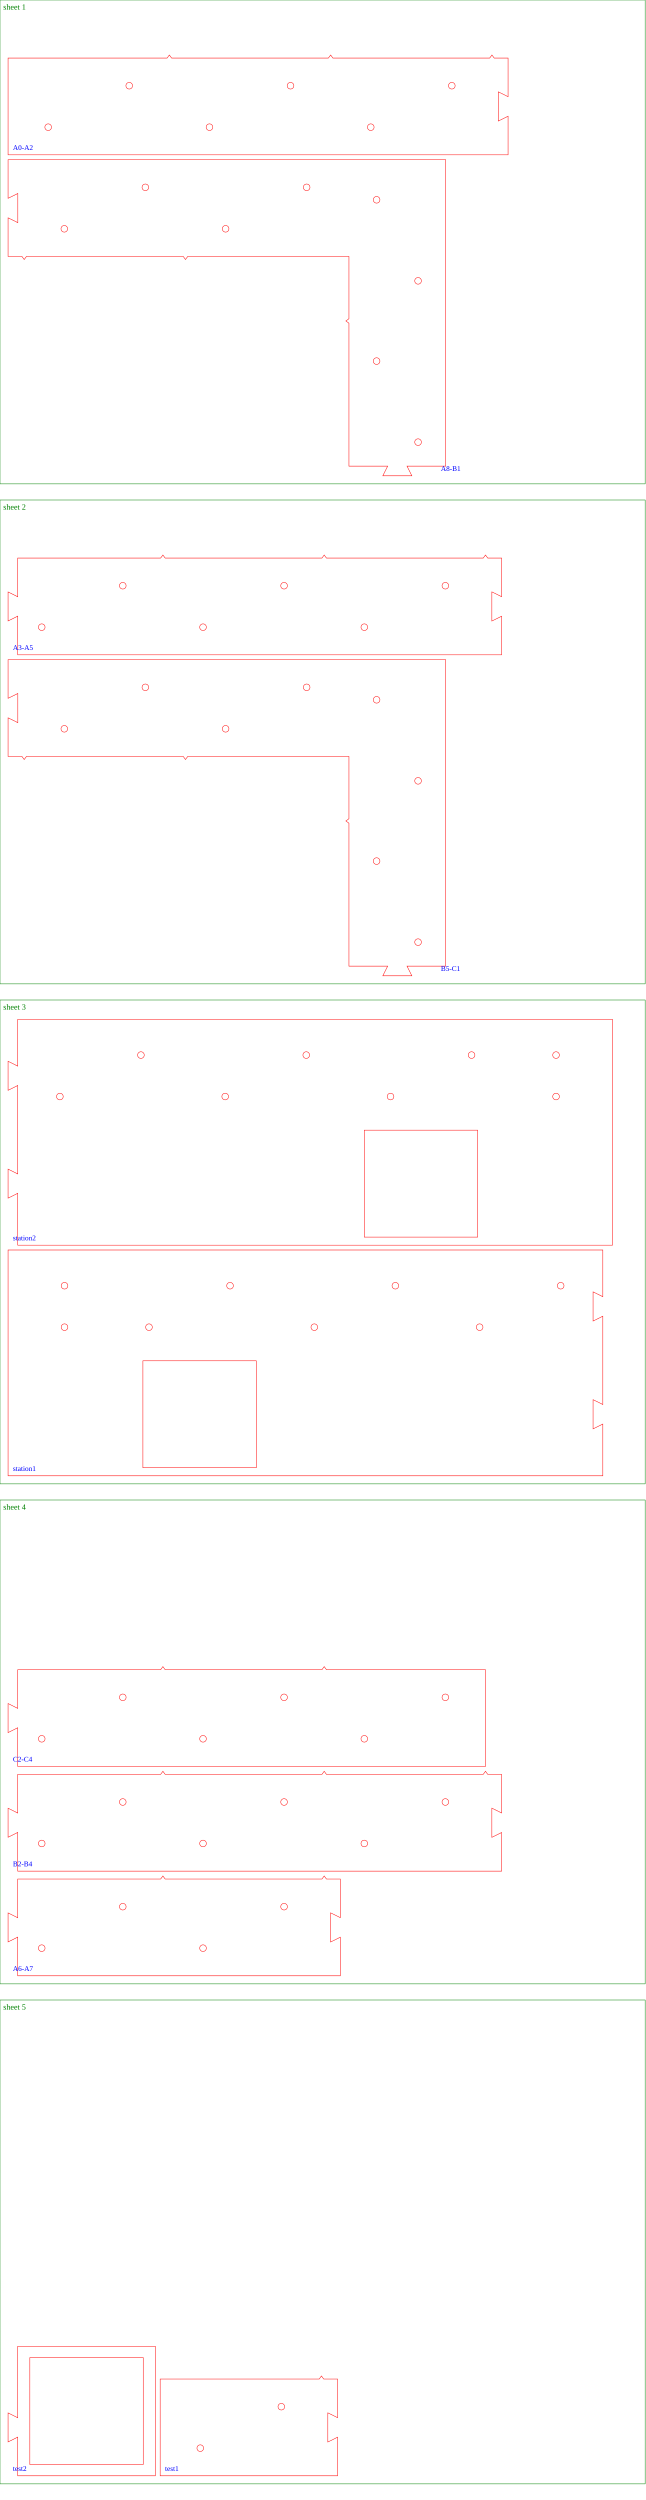
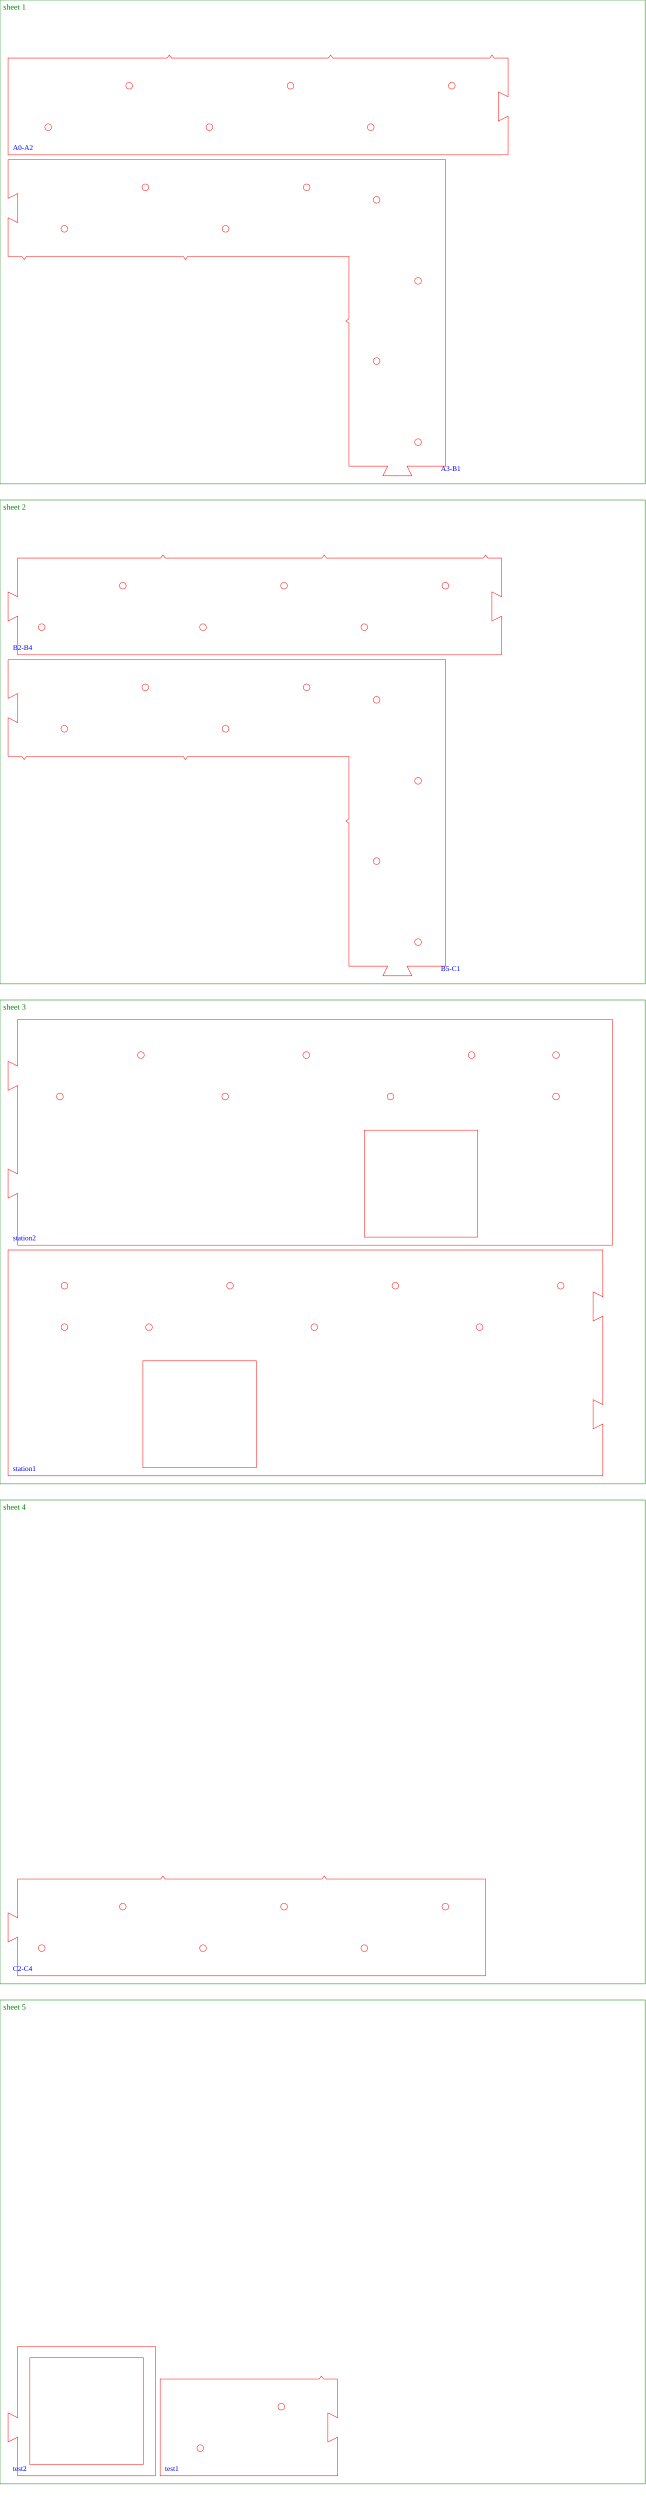
<svg xmlns="http://www.w3.org/2000/svg" width="800mm" height="3100mm" viewBox="0 0 800 3100">
  <g fill="none" stroke-width="0.6">
    <rect x="0" y="0.0" width="800" height="600" stroke="green" />
    <text x="4" y="12.0" font-size="10" fill="green">sheet 1</text>
-     <polygon stroke="red" points="552.69,578.00 552.69,198.00 10.00,198.00 10.00,245.90 22.10,239.90 22.10,276.10 10.00,270.10 10.00,318.00 27.20,318.00 30.00,321.80 32.80,318.00 227.20,318.00 230.00,321.80 232.80,318.00 432.69,318.00 432.69,395.20 428.89,398.00 432.69,400.80 432.69,578.00 480.69,578.00 474.69,590.00 510.69,590.00 504.69,578.00" />
+     <polygon stroke="red" points="552.69,578.00 552.69,198.00 10.00,198.00 10.00,245.95 22.05,239.95 22.05,276.05 10.00,270.05 10.00,318.00 27.20,318.00 30.00,321.80 32.80,318.00 227.20,318.00 230.00,321.80 232.80,318.00 432.69,318.00 432.69,395.20 428.89,398.00 432.69,400.80 432.69,578.00 480.69,578.00 474.69,590.00 510.69,590.00 504.69,578.00" />
    <circle cx="518.40" cy="548.25" r="4.15" stroke="red" />
    <circle cx="466.98" cy="447.75" r="4.15" stroke="red" />
    <circle cx="518.40" cy="348.25" r="4.15" stroke="red" />
    <circle cx="466.98" cy="247.75" r="4.15" stroke="red" />
    <circle cx="380.25" cy="232.29" r="4.15" stroke="red" />
    <circle cx="279.75" cy="283.71" r="4.15" stroke="red" />
    <circle cx="180.25" cy="232.29" r="4.15" stroke="red" />
    <circle cx="79.75" cy="283.71" r="4.15" stroke="red" />
-     <text x="546.7" y="584.0" font-size="9" fill="blue">A8-B1</text>
-     <polygon stroke="red" points="10.00,192.00 630.00,192.00 630.00,144.10 617.90,150.10 617.90,113.90 630.00,119.90 630.00,72.00 612.80,72.00 610.00,68.20 607.20,72.00 412.80,72.00 410.00,68.20 407.20,72.00 212.80,72.00 210.00,68.20 207.20,72.00 10.00,72.00" />
+     <text x="546.7" y="584.0" font-size="9" fill="blue">A3-B1</text>
+     <polygon stroke="red" points="10.00,192.00 630.00,192.00 630.00,144.05 617.95,150.05 617.95,113.95 630.00,119.95 630.00,72.00 612.80,72.00 610.00,68.20 607.20,72.00 412.80,72.00 410.00,68.20 407.20,72.00 212.80,72.00 210.00,68.20 207.20,72.00 10.00,72.00" />
    <circle cx="59.75" cy="157.71" r="4.15" stroke="red" />
    <circle cx="160.25" cy="106.29" r="4.15" stroke="red" />
    <circle cx="259.75" cy="157.71" r="4.15" stroke="red" />
    <circle cx="360.25" cy="106.29" r="4.15" stroke="red" />
    <circle cx="459.75" cy="157.71" r="4.15" stroke="red" />
    <circle cx="560.25" cy="106.29" r="4.15" stroke="red" />
    <text x="16.0" y="186.0" font-size="9" fill="blue">A0-A2</text>
    <rect x="0" y="620.0" width="800" height="600" stroke="green" />
    <text x="4" y="632.0" font-size="10" fill="green">sheet 2</text>
-     <polygon stroke="red" points="552.69,1198.00 552.69,818.00 10.00,818.00 10.00,865.90 22.10,859.90 22.10,896.10 10.00,890.10 10.00,938.00 27.20,938.00 30.00,941.80 32.80,938.00 227.20,938.00 230.00,941.80 232.80,938.00 432.69,938.00 432.69,1015.20 428.89,1018.00 432.69,1020.80 432.69,1198.00 480.69,1198.00 474.69,1210.00 510.69,1210.00 504.69,1198.00" />
+     <polygon stroke="red" points="552.69,1198.00 552.69,818.00 10.00,818.00 10.00,865.95 22.05,859.95 22.05,896.05 10.00,890.05 10.00,938.00 27.20,938.00 30.00,941.80 32.80,938.00 227.20,938.00 230.00,941.80 232.80,938.00 432.69,938.00 432.69,1015.20 428.89,1018.00 432.69,1020.80 432.69,1198.00 480.69,1198.00 474.69,1210.00 510.69,1210.00 504.69,1198.00" />
    <circle cx="518.40" cy="1168.25" r="4.15" stroke="red" />
    <circle cx="466.98" cy="1067.75" r="4.15" stroke="red" />
    <circle cx="518.40" cy="968.25" r="4.15" stroke="red" />
    <circle cx="466.98" cy="867.75" r="4.15" stroke="red" />
    <circle cx="380.25" cy="852.29" r="4.15" stroke="red" />
    <circle cx="279.75" cy="903.71" r="4.15" stroke="red" />
    <circle cx="180.25" cy="852.29" r="4.15" stroke="red" />
    <circle cx="79.75" cy="903.71" r="4.15" stroke="red" />
    <text x="546.7" y="1204.0" font-size="9" fill="blue">B5-C1</text>
-     <polygon stroke="red" points="22.00,812.00 622.00,812.00 622.00,764.10 609.90,770.10 609.90,733.90 622.00,739.90 622.00,692.00 604.80,692.00 602.00,688.20 599.20,692.00 404.80,692.00 402.00,688.20 399.20,692.00 204.80,692.00 202.00,688.20 199.20,692.00 22.00,692.00 22.00,740.00 10.00,734.00 10.00,770.00 22.00,764.00" />
+     <polygon stroke="red" points="22.00,812.00 622.00,812.00 622.00,764.05 609.95,770.05 609.95,733.95 622.00,739.95 622.00,692.00 604.80,692.00 602.00,688.20 599.20,692.00 404.80,692.00 402.00,688.20 399.20,692.00 204.80,692.00 202.00,688.20 199.20,692.00 22.00,692.00 22.00,740.00 10.00,734.00 10.00,770.00 22.00,764.00" />
    <circle cx="51.75" cy="777.71" r="4.15" stroke="red" />
    <circle cx="152.25" cy="726.29" r="4.15" stroke="red" />
    <circle cx="251.75" cy="777.71" r="4.15" stroke="red" />
    <circle cx="352.25" cy="726.29" r="4.15" stroke="red" />
    <circle cx="451.75" cy="777.71" r="4.15" stroke="red" />
    <circle cx="552.25" cy="726.29" r="4.15" stroke="red" />
-     <text x="16.0" y="806.0" font-size="9" fill="blue">A3-A5</text>
+     <text x="16.0" y="806.0" font-size="9" fill="blue">B2-B4</text>
    <rect x="0" y="1240.0" width="800" height="600" stroke="green" />
    <text x="4" y="1252.0" font-size="10" fill="green">sheet 3</text>
-     <polygon stroke="red" points="10.00,1830.00 747.50,1830.00 747.50,1765.80 735.40,1771.80 735.40,1735.60 747.50,1741.60 747.50,1632.10 735.40,1638.10 735.40,1601.90 747.50,1607.90 747.50,1550.00 10.00,1550.00" />
+     <polygon stroke="red" points="10.00,1830.00 747.50,1830.00 747.50,1765.75 735.45,1771.75 735.45,1735.65 747.50,1741.65 747.50,1632.05 735.45,1638.05 735.45,1601.95 747.50,1607.95 747.50,1550.00 10.00,1550.00" />
    <circle cx="80.00" cy="1645.71" r="4.15" stroke="red" />
    <circle cx="80.00" cy="1594.29" r="4.15" stroke="red" />
    <circle cx="184.75" cy="1645.71" r="4.15" stroke="red" />
    <circle cx="285.25" cy="1594.29" r="4.15" stroke="red" />
    <circle cx="389.75" cy="1645.71" r="4.15" stroke="red" />
    <circle cx="490.25" cy="1594.29" r="4.15" stroke="red" />
    <circle cx="594.75" cy="1645.71" r="4.15" stroke="red" />
    <circle cx="695.25" cy="1594.29" r="4.15" stroke="red" />
    <polygon stroke="red" points="177.20,1820.00 317.80,1820.00 317.80,1687.40 177.20,1687.40" />
    <text x="16.0" y="1824.0" font-size="9" fill="blue">station1</text>
    <polygon stroke="red" points="22.00,1544.00 759.50,1544.00 759.50,1264.00 22.00,1264.00 22.00,1322.00 10.00,1316.00 10.00,1352.00 22.00,1346.00 22.00,1455.70 10.00,1449.70 10.00,1485.70 22.00,1479.70" />
    <circle cx="74.25" cy="1359.71" r="4.15" stroke="red" />
    <circle cx="174.75" cy="1308.29" r="4.15" stroke="red" />
    <circle cx="279.25" cy="1359.71" r="4.15" stroke="red" />
    <circle cx="379.75" cy="1308.29" r="4.15" stroke="red" />
    <circle cx="484.25" cy="1359.71" r="4.15" stroke="red" />
    <circle cx="584.75" cy="1308.29" r="4.15" stroke="red" />
    <circle cx="689.50" cy="1359.71" r="4.15" stroke="red" />
    <circle cx="689.50" cy="1308.29" r="4.15" stroke="red" />
    <polygon stroke="red" points="451.70,1534.00 592.30,1534.00 592.30,1401.40 451.70,1401.40" />
    <text x="16.0" y="1538.0" font-size="9" fill="blue">station2</text>
    <rect x="0" y="1860.0" width="800" height="600" stroke="green" />
    <text x="4" y="1872.0" font-size="10" fill="green">sheet 4</text>
-     <polygon stroke="red" points="22.00,2450.00 422.00,2450.00 422.00,2402.10 409.90,2408.10 409.90,2371.90 422.00,2377.90 422.00,2330.00 404.80,2330.00 402.00,2326.20 399.20,2330.00 204.80,2330.00 202.00,2326.20 199.20,2330.00 22.00,2330.00 22.00,2378.00 10.00,2372.00 10.00,2408.00 22.00,2402.00" />
+     <polygon stroke="red" points="22.00,2450.00 602.00,2450.00 602.00,2330.00 404.80,2330.00 402.00,2326.20 399.20,2330.00 204.80,2330.00 202.00,2326.20 199.20,2330.00 22.00,2330.00 22.00,2378.00 10.00,2372.00 10.00,2408.00 22.00,2402.00" />
    <circle cx="51.75" cy="2415.71" r="4.15" stroke="red" />
    <circle cx="152.25" cy="2364.29" r="4.15" stroke="red" />
    <circle cx="251.75" cy="2415.71" r="4.15" stroke="red" />
    <circle cx="352.25" cy="2364.29" r="4.15" stroke="red" />
-     <text x="16.0" y="2444.0" font-size="9" fill="blue">A6-A7</text>
-     <polygon stroke="red" points="22.00,2320.20 622.00,2320.20 622.00,2272.30 609.90,2278.30 609.90,2242.10 622.00,2248.10 622.00,2200.20 604.80,2200.20 602.00,2196.40 599.20,2200.20 404.80,2200.20 402.00,2196.40 399.20,2200.20 204.80,2200.20 202.00,2196.40 199.20,2200.20 22.00,2200.20 22.00,2248.20 10.00,2242.20 10.00,2278.20 22.00,2272.20" />
-     <circle cx="51.75" cy="2285.91" r="4.15" stroke="red" />
-     <circle cx="152.25" cy="2234.49" r="4.15" stroke="red" />
-     <circle cx="251.75" cy="2285.91" r="4.15" stroke="red" />
-     <circle cx="352.25" cy="2234.49" r="4.15" stroke="red" />
-     <circle cx="451.75" cy="2285.91" r="4.15" stroke="red" />
-     <circle cx="552.25" cy="2234.49" r="4.15" stroke="red" />
-     <text x="16.0" y="2314.2" font-size="9" fill="blue">B2-B4</text>
-     <polygon stroke="red" points="22.00,2190.40 602.00,2190.40 602.00,2070.40 404.80,2070.40 402.00,2066.60 399.20,2070.40 204.80,2070.40 202.00,2066.60 199.20,2070.40 22.00,2070.40 22.00,2118.40 10.00,2112.40 10.00,2148.40 22.00,2142.40" />
-     <circle cx="51.75" cy="2156.11" r="4.15" stroke="red" />
-     <circle cx="152.25" cy="2104.69" r="4.15" stroke="red" />
-     <circle cx="251.75" cy="2156.11" r="4.15" stroke="red" />
-     <circle cx="352.25" cy="2104.69" r="4.15" stroke="red" />
-     <circle cx="451.75" cy="2156.11" r="4.15" stroke="red" />
-     <circle cx="552.25" cy="2104.69" r="4.15" stroke="red" />
-     <text x="16.0" y="2184.4" font-size="9" fill="blue">C2-C4</text>
+     <circle cx="451.75" cy="2415.71" r="4.15" stroke="red" />
+     <circle cx="552.25" cy="2364.29" r="4.15" stroke="red" />
+     <text x="16.0" y="2444.0" font-size="9" fill="blue">C2-C4</text>
    <rect x="0" y="2480.0" width="800" height="600" stroke="green" />
    <text x="4" y="2492.0" font-size="10" fill="green">sheet 5</text>
    <polygon stroke="red" points="22.00,3070.00 192.60,3070.00 192.60,2909.40 22.00,2909.40 22.00,2998.00 10.00,2992.00 10.00,3028.00 22.00,3022.00" />
    <polygon stroke="red" points="37.00,3056.00 177.60,3056.00 177.60,2923.40 37.00,2923.40" />
    <text x="16.0" y="3064.0" font-size="9" fill="blue">test2</text>
-     <polygon stroke="red" points="198.60,3070.00 418.60,3070.00 418.60,3022.10 406.50,3028.10 406.50,2991.90 418.60,2997.90 418.60,2950.00 401.40,2950.00 398.60,2946.20 395.80,2950.00 198.60,2950.00" />
+     <polygon stroke="red" points="198.60,3070.00 418.60,3070.00 418.60,3022.05 406.55,3028.05 406.55,2991.95 418.60,2997.95 418.60,2950.00 401.40,2950.00 398.60,2946.20 395.80,2950.00 198.60,2950.00" />
    <circle cx="248.35" cy="3035.71" r="4.15" stroke="red" />
    <circle cx="348.85" cy="2984.29" r="4.15" stroke="red" />
    <text x="204.6" y="3064.0" font-size="9" fill="blue">test1</text>
  </g>
</svg>
